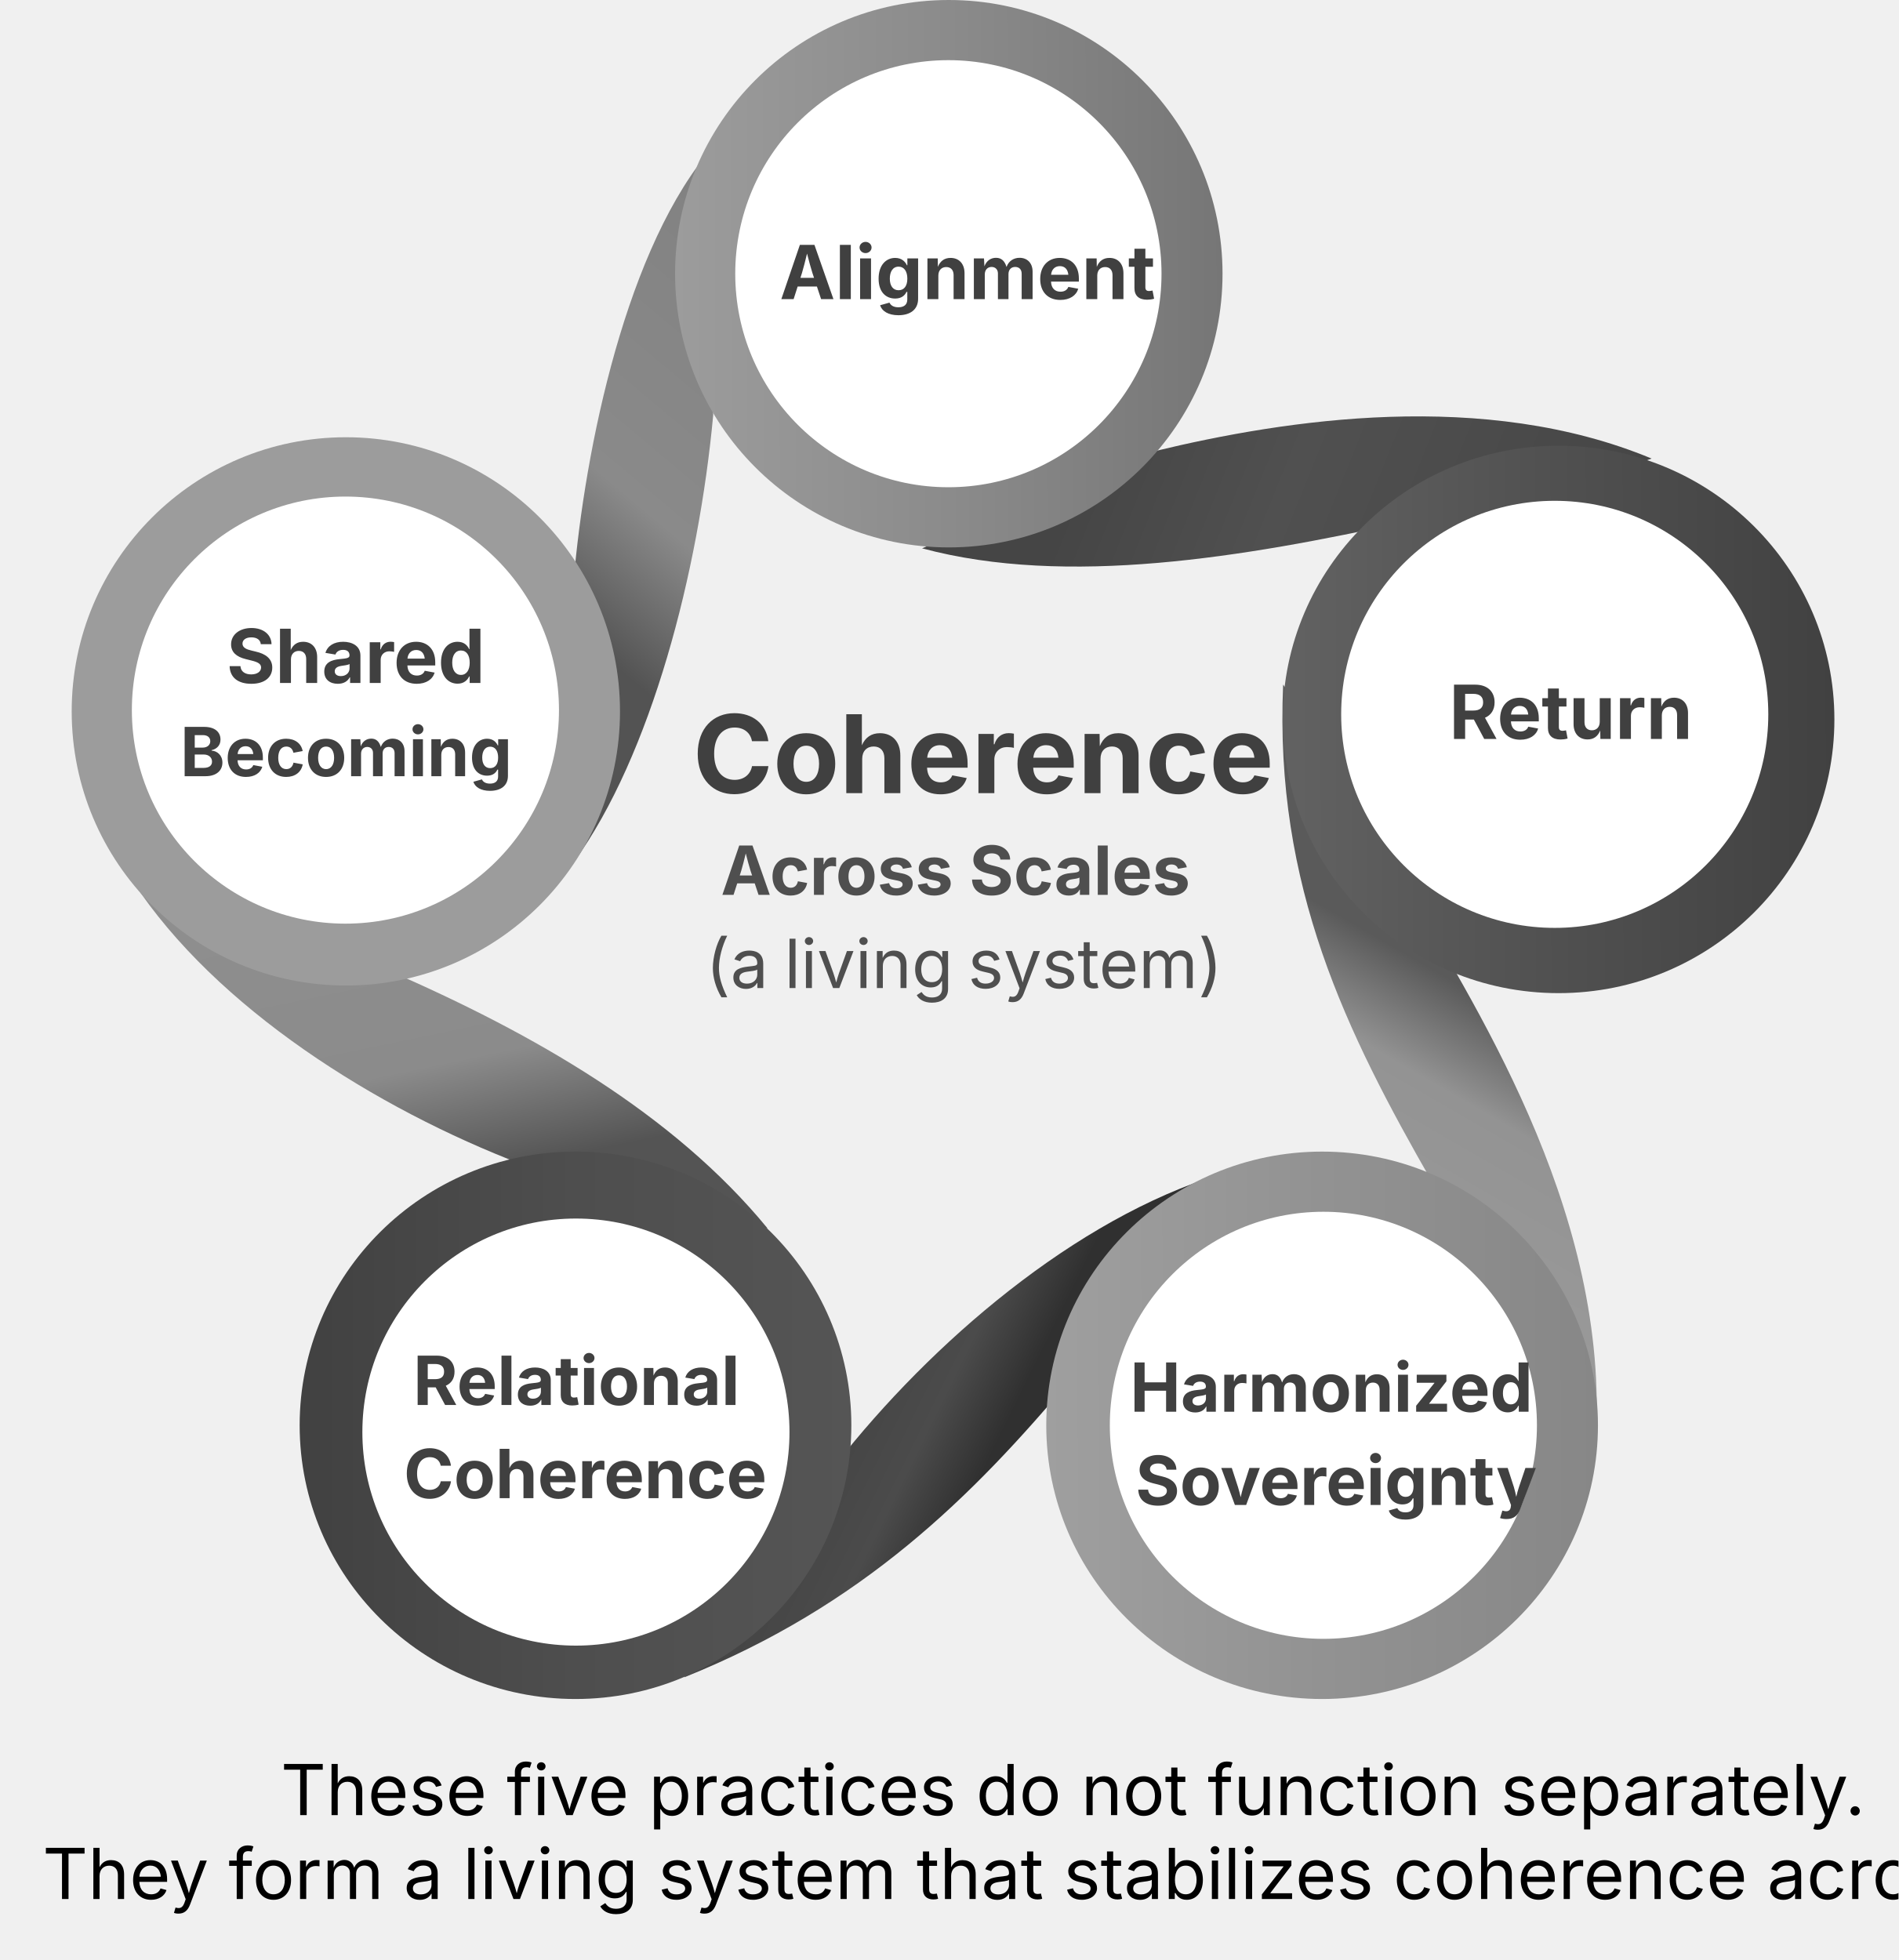
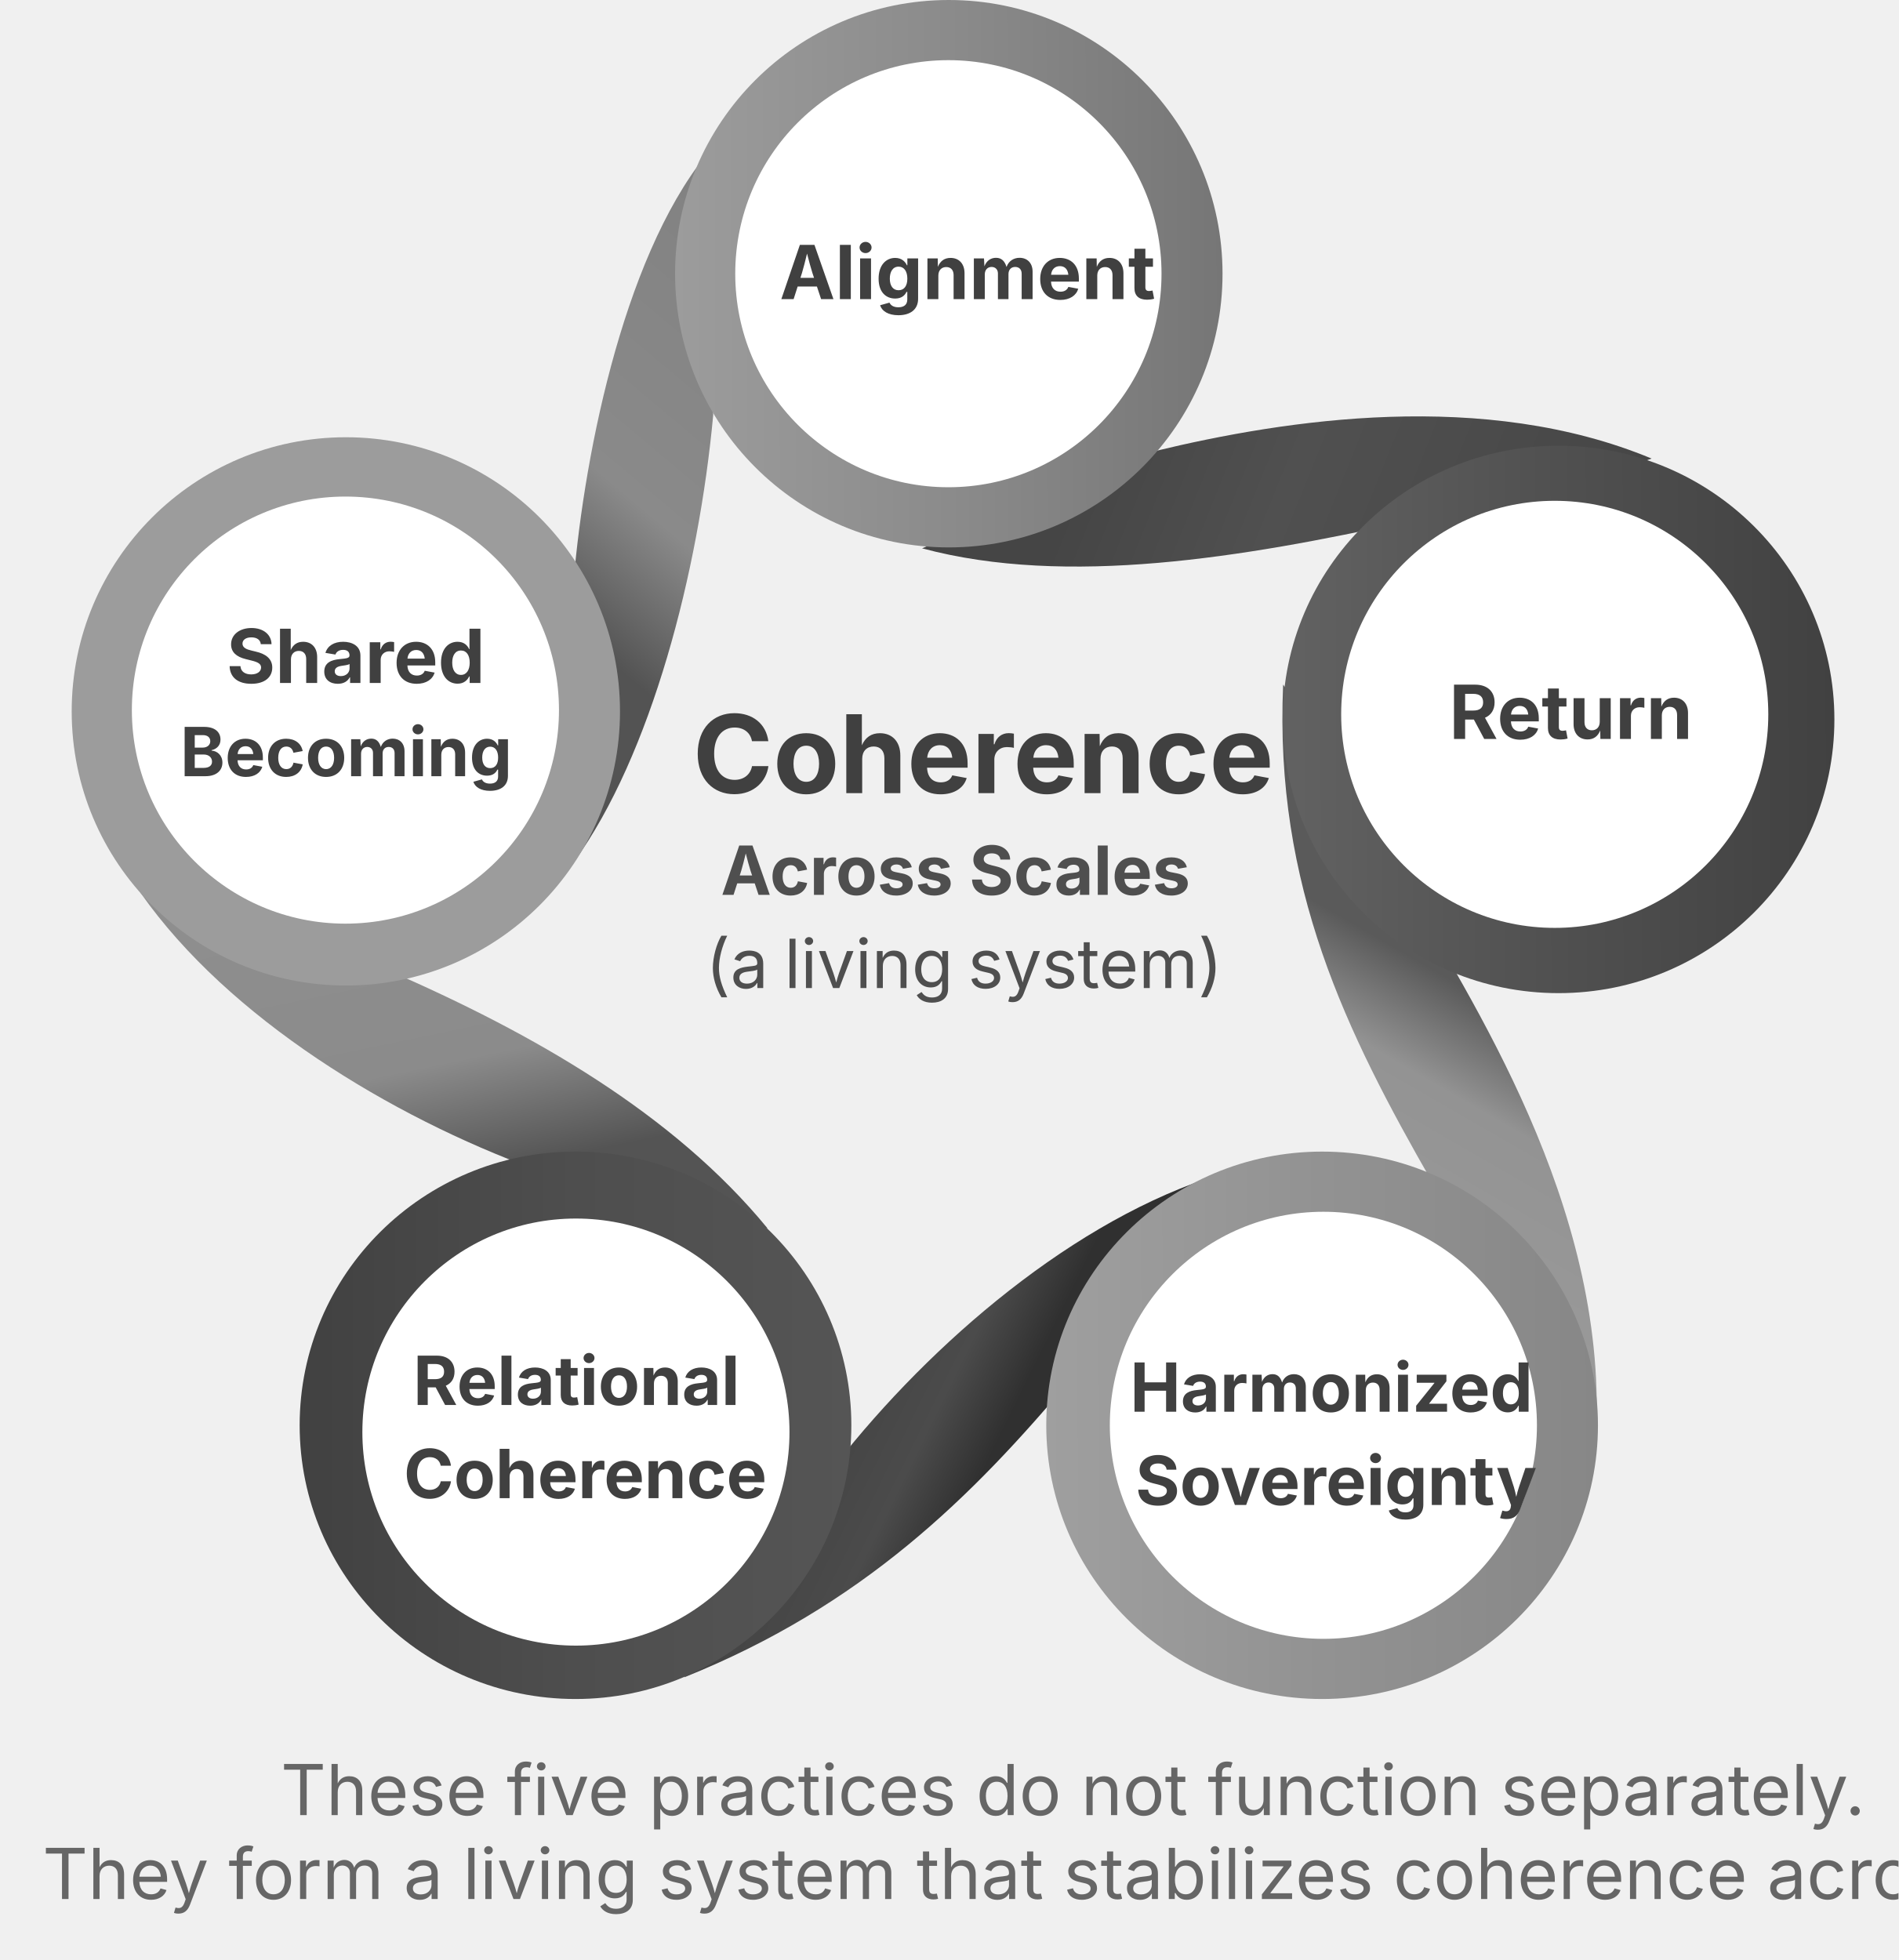
<svg xmlns="http://www.w3.org/2000/svg" viewBox="0 0 2239 2313" width="800" height="826" xml:space="preserve" overflow="hidden">
  <defs>
    <linearGradient x1="2038.91" y1="465.439" x2="2757.57" y2="754.461" gradientUnits="userSpaceOnUse" spreadMethod="reflect" id="fill0">
      <stop offset="0" stop-color="#454545" />
      <stop offset="0.2" stop-color="#454545" />
      <stop offset="0.5" stop-color="#505050" />
      <stop offset="1" stop-color="#464646" />
    </linearGradient>
    <linearGradient x1="1402.37" y1="912.575" x2="1881.63" y2="341.425" gradientUnits="userSpaceOnUse" spreadMethod="reflect" id="fill1">
      <stop offset="0" stop-color="#535353" />
      <stop offset="0.28" stop-color="#535353" />
      <stop offset="0.5" stop-color="#8A8A8A" />
      <stop offset="1" stop-color="#818181" />
    </linearGradient>
    <linearGradient x1="1679.44" y1="350.565" x2="2326.56" y2="349.435" gradientUnits="userSpaceOnUse" spreadMethod="reflect" id="fill2">
      <stop offset="0" stop-color="#9C9C9C" />
      <stop offset="0.5" stop-color="#8B8B8B" />
      <stop offset="1" stop-color="#767676" />
    </linearGradient>
    <linearGradient x1="2428.42" y1="1553.87" x2="2735.02" y2="1022.92" gradientUnits="userSpaceOnUse" spreadMethod="reflect" id="fill3">
      <stop offset="0" stop-color="#9C9C9C" />
      <stop offset="0.47" stop-color="#939393" />
      <stop offset="0.66" stop-color="#5A5A5A" />
      <stop offset="1" stop-color="#5A5A5A" />
    </linearGradient>
    <linearGradient x1="2396.44" y1="876.569" x2="3048.56" y2="875.431" gradientUnits="userSpaceOnUse" spreadMethod="reflect" id="fill4">
      <stop offset="0" stop-color="#626262" />
      <stop offset="0.5" stop-color="#505050" />
      <stop offset="1" stop-color="#414141" />
    </linearGradient>
    <linearGradient x1="1469.97" y1="1559.88" x2="1353.52" y2="1001.43" gradientUnits="userSpaceOnUse" spreadMethod="reflect" id="fill5">
      <stop offset="0" stop-color="#545454" />
      <stop offset="0.26" stop-color="#545454" />
      <stop offset="0.5" stop-color="#8B8B8B" />
      <stop offset="1" stop-color="#8F8F8F" />
    </linearGradient>
    <linearGradient x1="1870.02" y1="1634.82" x2="2158.62" y2="1777.22" gradientUnits="userSpaceOnUse" spreadMethod="reflect" id="fill6">
      <stop offset="0" stop-color="#444444" />
      <stop offset="0.09" stop-color="#444444" />
      <stop offset="0.41" stop-color="#4B4B4B" />
      <stop offset="0.66" stop-color="#303030" />
      <stop offset="1" stop-color="#303030" />
    </linearGradient>
    <linearGradient x1="2117.44" y1="1709.57" x2="2769.56" y2="1708.43" gradientUnits="userSpaceOnUse" spreadMethod="reflect" id="fill7">
      <stop offset="0" stop-color="#9F9F9F" />
      <stop offset="0.5" stop-color="#929292" />
      <stop offset="1" stop-color="#878787" />
    </linearGradient>
    <linearGradient x1="1888" y1="1709" x2="1237" y2="1709" gradientUnits="userSpaceOnUse" spreadMethod="reflect" id="fill8">
      <stop offset="0" stop-color="#555555" />
      <stop offset="0.5" stop-color="#4E4E4E" />
      <stop offset="1" stop-color="#414141" />
    </linearGradient>
  </defs>
  <g transform="translate(-884 -27)">
    <path d="M2832.31 568.146C2634.96 486.051 2401.06 521.873 2245.71 559.484L1971.47 674.076C2142.27 720.014 2352.28 684.361 2541.61 642.898 2641.96 606.715 2731.95 604.329 2832.31 568.146Z" fill="url(#fill0)" fill-rule="evenodd" />
    <path d="M1716.47 210C1616.81 334.279 1570.01 575.995 1559.02 728.778 1564.32 827.973 1555.46 944.805 1560.77 1044 1651.72 918.391 1707.95 701.604 1725 516.706L1716.47 210Z" fill="url(#fill1)" fill-rule="evenodd" />
    <path d="M1680 350C1680 171.612 1824.61 27 2003 27 2181.39 27 2326 171.612 2326 350 2326 528.388 2181.39 673 2003 673 1824.61 673 1680 528.388 1680 350Z" fill="url(#fill2)" fill-rule="evenodd" />
    <path d="M1751 350C1751 210.824 1863.6 98 2002.5 98 2141.4 98 2254 210.824 2254 350 2254 489.176 2141.4 602 2002.5 602 1863.6 602 1751 489.176 1751 350Z" fill="#FFFFFF" fill-rule="evenodd" />
    <path d="M2765.25 1742.34C2788.75 1471.5 2630.67 1225.68 2547.88 1082.42 2490.94 995.83 2454.48 921.406 2397.53 834.817 2386.95 1073.15 2472.29 1245.57 2573.82 1422.78L2765.25 1742.34Z" fill="url(#fill3)" fill-rule="evenodd" />
    <path d="M2397 876C2397 697.612 2542.73 553 2722.5 553 2902.27 553 3048 697.612 3048 876 3048 1054.39 2902.27 1199 2722.5 1199 2542.73 1199 2397 1054.39 2397 876Z" fill="url(#fill4)" fill-rule="evenodd" />
    <path d="M2466 870C2466 730.824 2578.82 618 2718 618 2857.18 618 2970 730.824 2970 870 2970 1009.18 2857.18 1122 2718 1122 2578.82 1122 2466 1009.18 2466 870Z" fill="#FFFFFF" fill-rule="evenodd" />
    <path d="M1040.11 1067.2C1138.22 1216.75 1327.75 1335.5 1499.39 1401.12L1789.14 1476.6C1677.72 1340.82 1511.96 1246.27 1341.6 1172.18 1243.56 1142.9 1138.16 1096.47 1040.11 1067.2Z" fill="url(#fill5)" fill-rule="evenodd" />
    <path d="M2340.55 1407.72C2167.97 1454.69 1996.36 1598.13 1880.81 1741.01L1690.88 2006.38C1900.08 1922.39 2030.53 1794.06 2149.82 1651.1 2208.01 1566.94 2282.35 1491.88 2340.55 1407.72Z" fill="url(#fill6)" fill-rule="evenodd" />
    <path d="M2118 1709C2118 1530.61 2263.73 1386 2443.5 1386 2623.27 1386 2769 1530.61 2769 1709 2769 1887.39 2623.27 2032 2443.5 2032 2263.73 2032 2118 1887.39 2118 1709Z" fill="url(#fill7)" fill-rule="evenodd" />
    <path d="M2193 1709C2193 1569.82 2305.82 1457 2445 1457 2584.18 1457 2697 1569.82 2697 1709 2697 1848.18 2584.18 1961 2445 1961 2305.82 1961 2193 1848.18 2193 1709Z" fill="#FFFFFF" fill-rule="evenodd" />
    <path d="M1237 1709C1237 1530.61 1382.73 1386 1562.5 1386 1742.27 1386 1888 1530.61 1888 1709 1888 1887.39 1742.27 2032 1562.5 2032 1382.73 2032 1237 1887.39 1237 1709Z" fill="url(#fill8)" fill-rule="evenodd" />
    <path d="M1311 1717C1311 1577.82 1423.82 1465 1563 1465 1702.18 1465 1815 1577.82 1815 1717 1815 1856.18 1702.18 1969 1563 1969 1423.82 1969 1311 1856.18 1311 1717Z" fill="#FFFFFF" fill-rule="evenodd" />
    <path d="M968 866.5C968 687.836 1112.84 543 1291.5 543 1470.16 543 1615 687.836 1615 866.5 1615 1045.16 1470.16 1190 1291.5 1190 1112.84 1190 968 1045.16 968 866.5Z" fill="#9C9C9C" fill-rule="evenodd" />
    <path d="M1039 865C1039 725.824 1151.82 613 1291 613 1430.18 613 1543 725.824 1543 865 1543 1004.18 1430.18 1117 1291 1117 1151.82 1117 1039 1004.18 1039 865Z" fill="#FFFFFF" fill-rule="evenodd" />
    <text fill="#404040" font-family="Inter,sans-serif" font-weight="700" font-size="88" transform="matrix(1 0 0 1 1803.28 380)">Alignment</text>
    <text fill="#404040" font-family="Inter,sans-serif" font-weight="700" font-size="88" transform="matrix(1 0 0 1 2593.36 899)">Return</text>
    <text fill="#404040" font-family="Inter,sans-serif" font-weight="700" font-size="80" transform="matrix(1 0 0 1 2216.86 1693)">Harmonized </text>
    <text fill="#404040" font-family="Inter,sans-serif" font-weight="700" font-size="80" transform="matrix(1 0 0 1 2223.26 1803)">Sovereignty</text>
    <text fill="#404040" font-family="Inter,sans-serif" font-weight="700" font-size="80" transform="matrix(1 0 0 1 1370.95 1685)">Relational</text>
    <text fill="#404040" font-family="Inter,sans-serif" font-weight="700" font-size="80" transform="matrix(1 0 0 1 1359.77 1795)">Coherence</text>
    <text fill="#404040" font-family="Inter,sans-serif" font-weight="700" font-size="128" transform="matrix(1 0 0 1 1700.86 963)">Coherence</text>
    <text fill="#4F4F4F" font-family="Inter,sans-serif" font-weight="700" font-size="80" transform="matrix(1 0 0 1 1733.91 1083)">Across Scales</text>
    <text fill="#4F4F4F" font-family="Inter,sans-serif" font-weight="400" font-size="80" transform="matrix(1 0 0 1 1716.08 1193)">(a</text>
    <text fill="#4F4F4F" font-family="Inter,sans-serif" font-weight="400" font-size="80" transform="matrix(1 0 0 1 1808.89 1193)">living</text>
    <text fill="#4F4F4F" font-family="Inter,sans-serif" font-weight="400" font-size="80" transform="matrix(1 0 0 1 2025.46 1193)">system)</text>
    <text fill="#404040" font-family="Inter,sans-serif" font-weight="700" font-size="88" transform="matrix(1 0 0 1 1150.71 833)">Shared</text>
    <text fill="#404040" font-family="Inter,sans-serif" font-weight="700" font-size="80" transform="matrix(1 0 0 1 1096.01 943)">Becoming</text>
-     <text font-family="Inter,sans-serif" font-weight="400" font-size="83" transform="matrix(1 0 0 1 1214.64 2169)">These five practices do not function separately.</text>
-     <text font-family="Inter,sans-serif" font-weight="400" font-size="83" transform="matrix(1 0 0 1 933.586 2268)">They form a living system that stabilizes coherence across scales</text>
+     <text fill="#666666" font-family="Inter,sans-serif" font-weight="400" font-size="83" transform="matrix(1 0 0 1 1214.64 2169)">These five practices do not function separately.</text>
+     <text fill="#666666" font-family="Inter,sans-serif" font-weight="400" font-size="83" transform="matrix(1 0 0 1 933.586 2268)">They form a living system that stabilizes coherence across scales</text>
  </g>
</svg>
